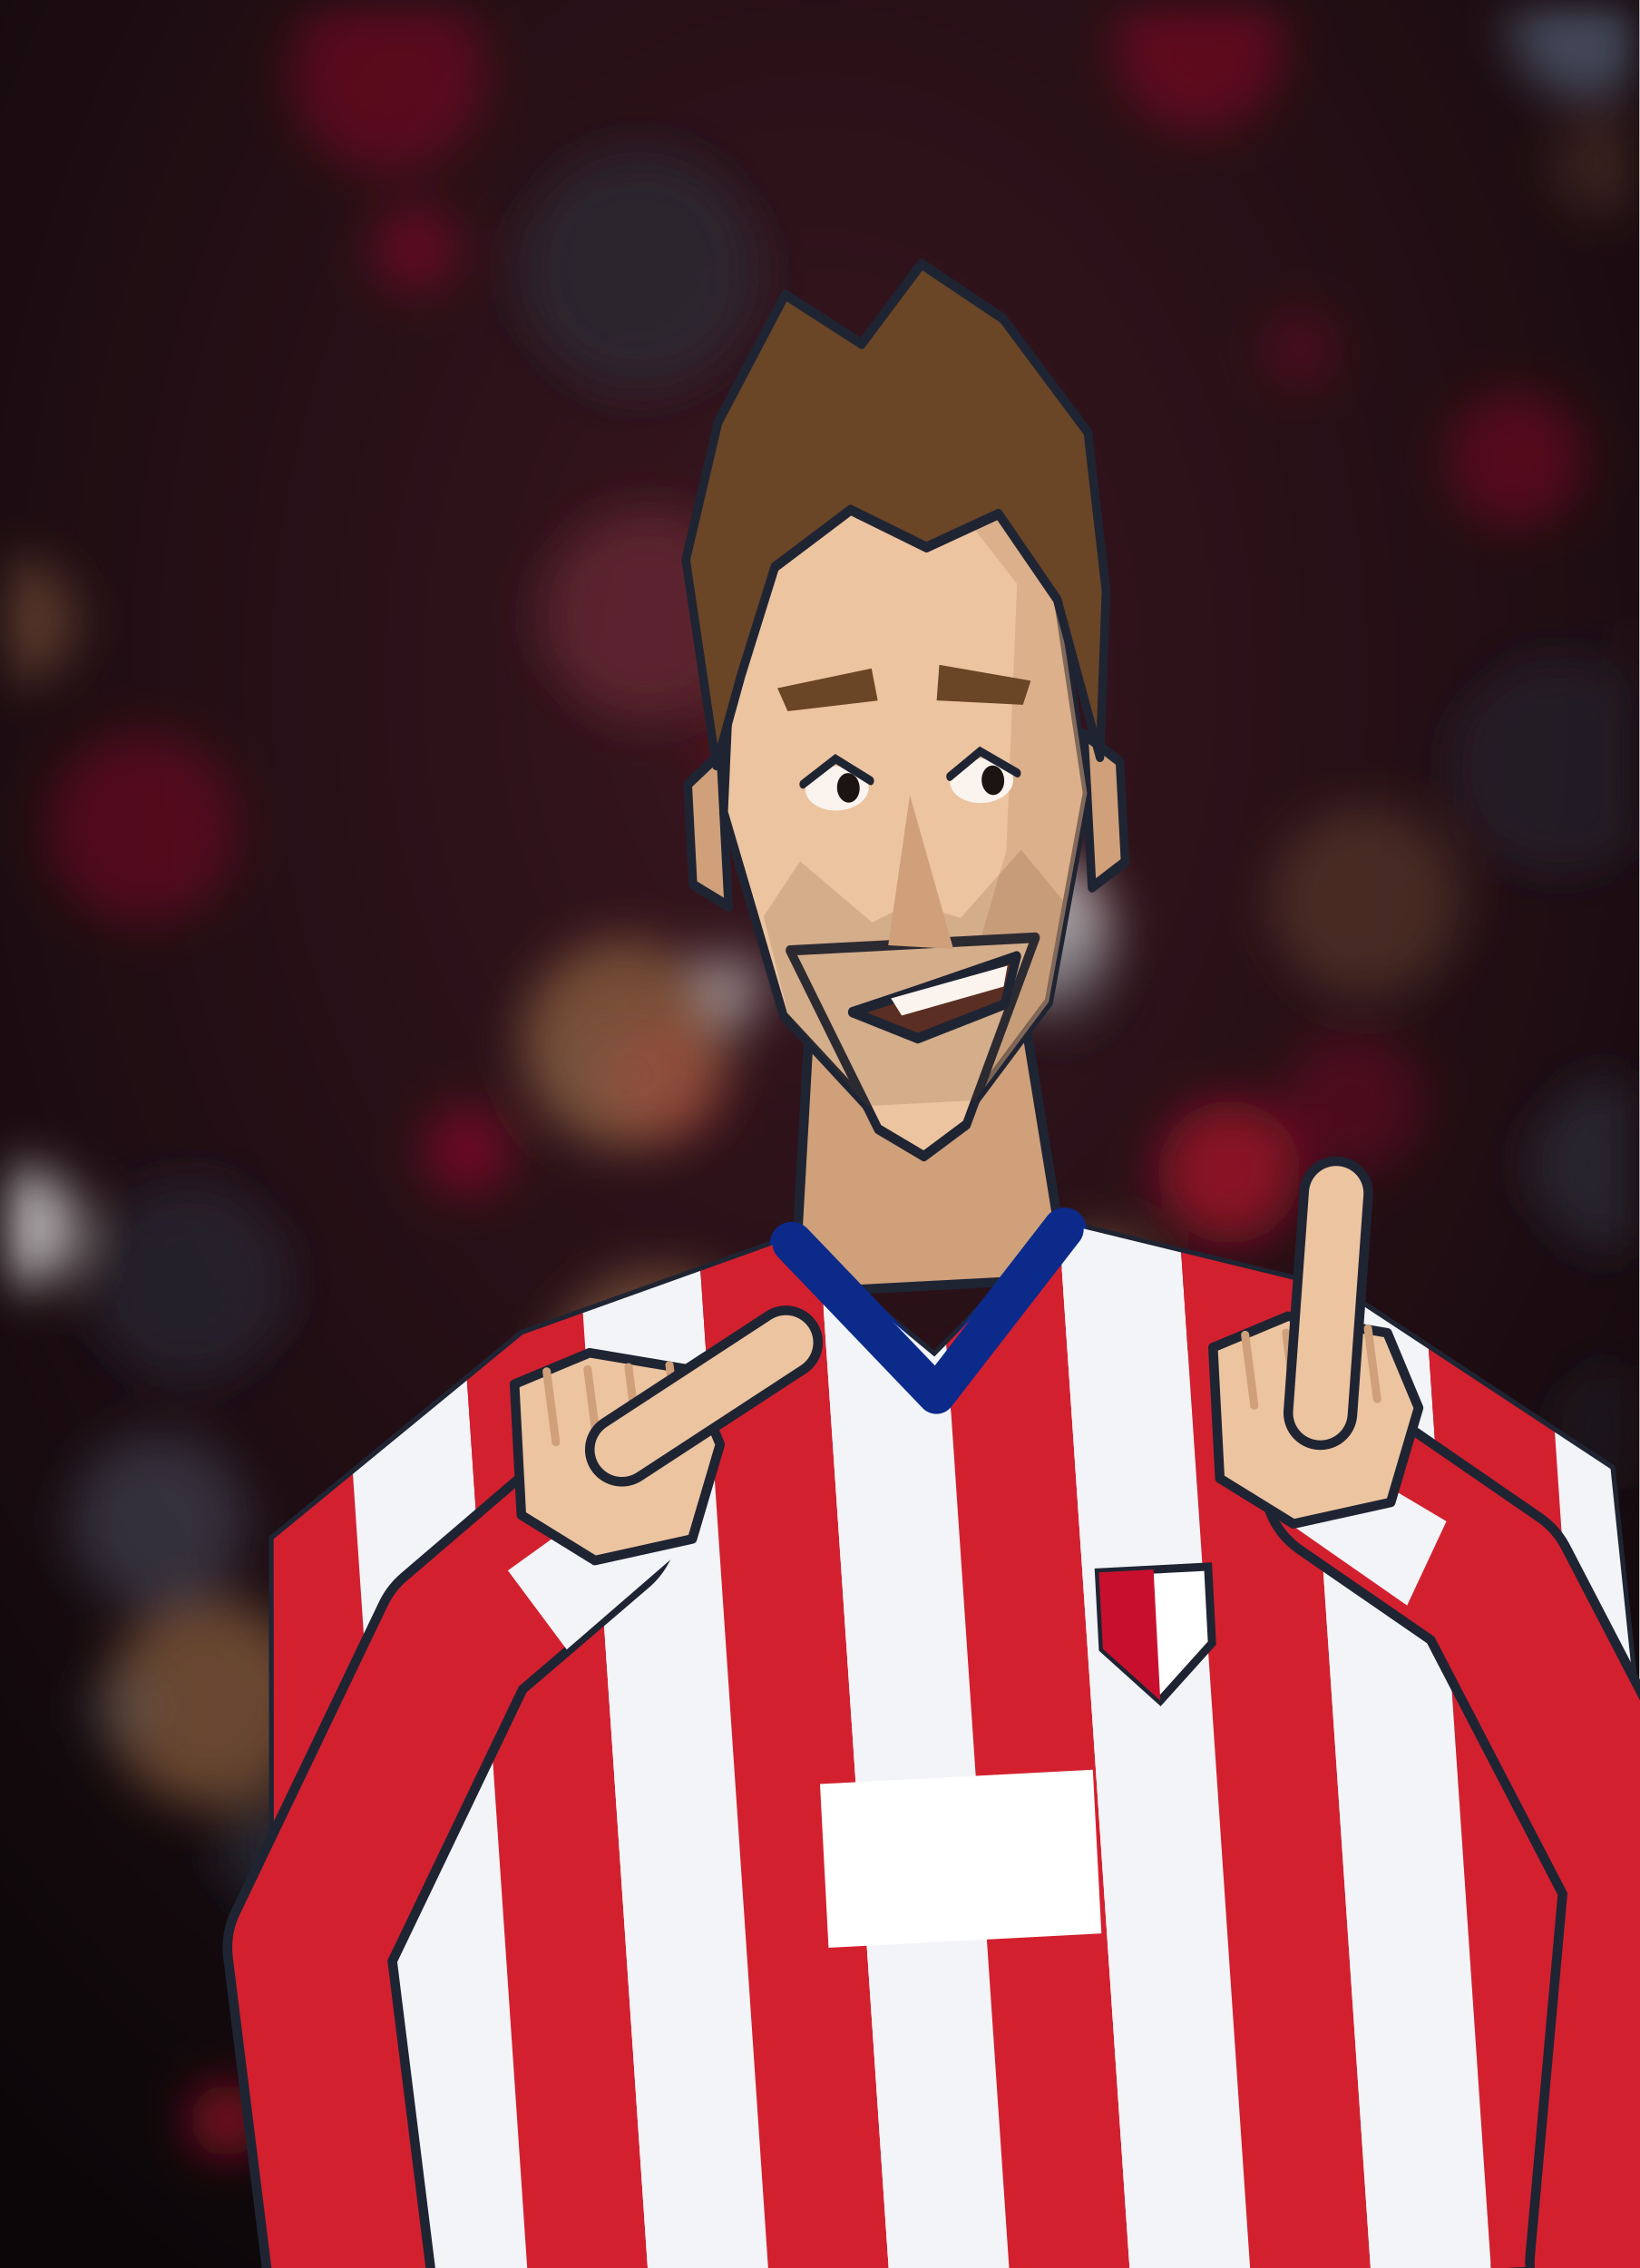
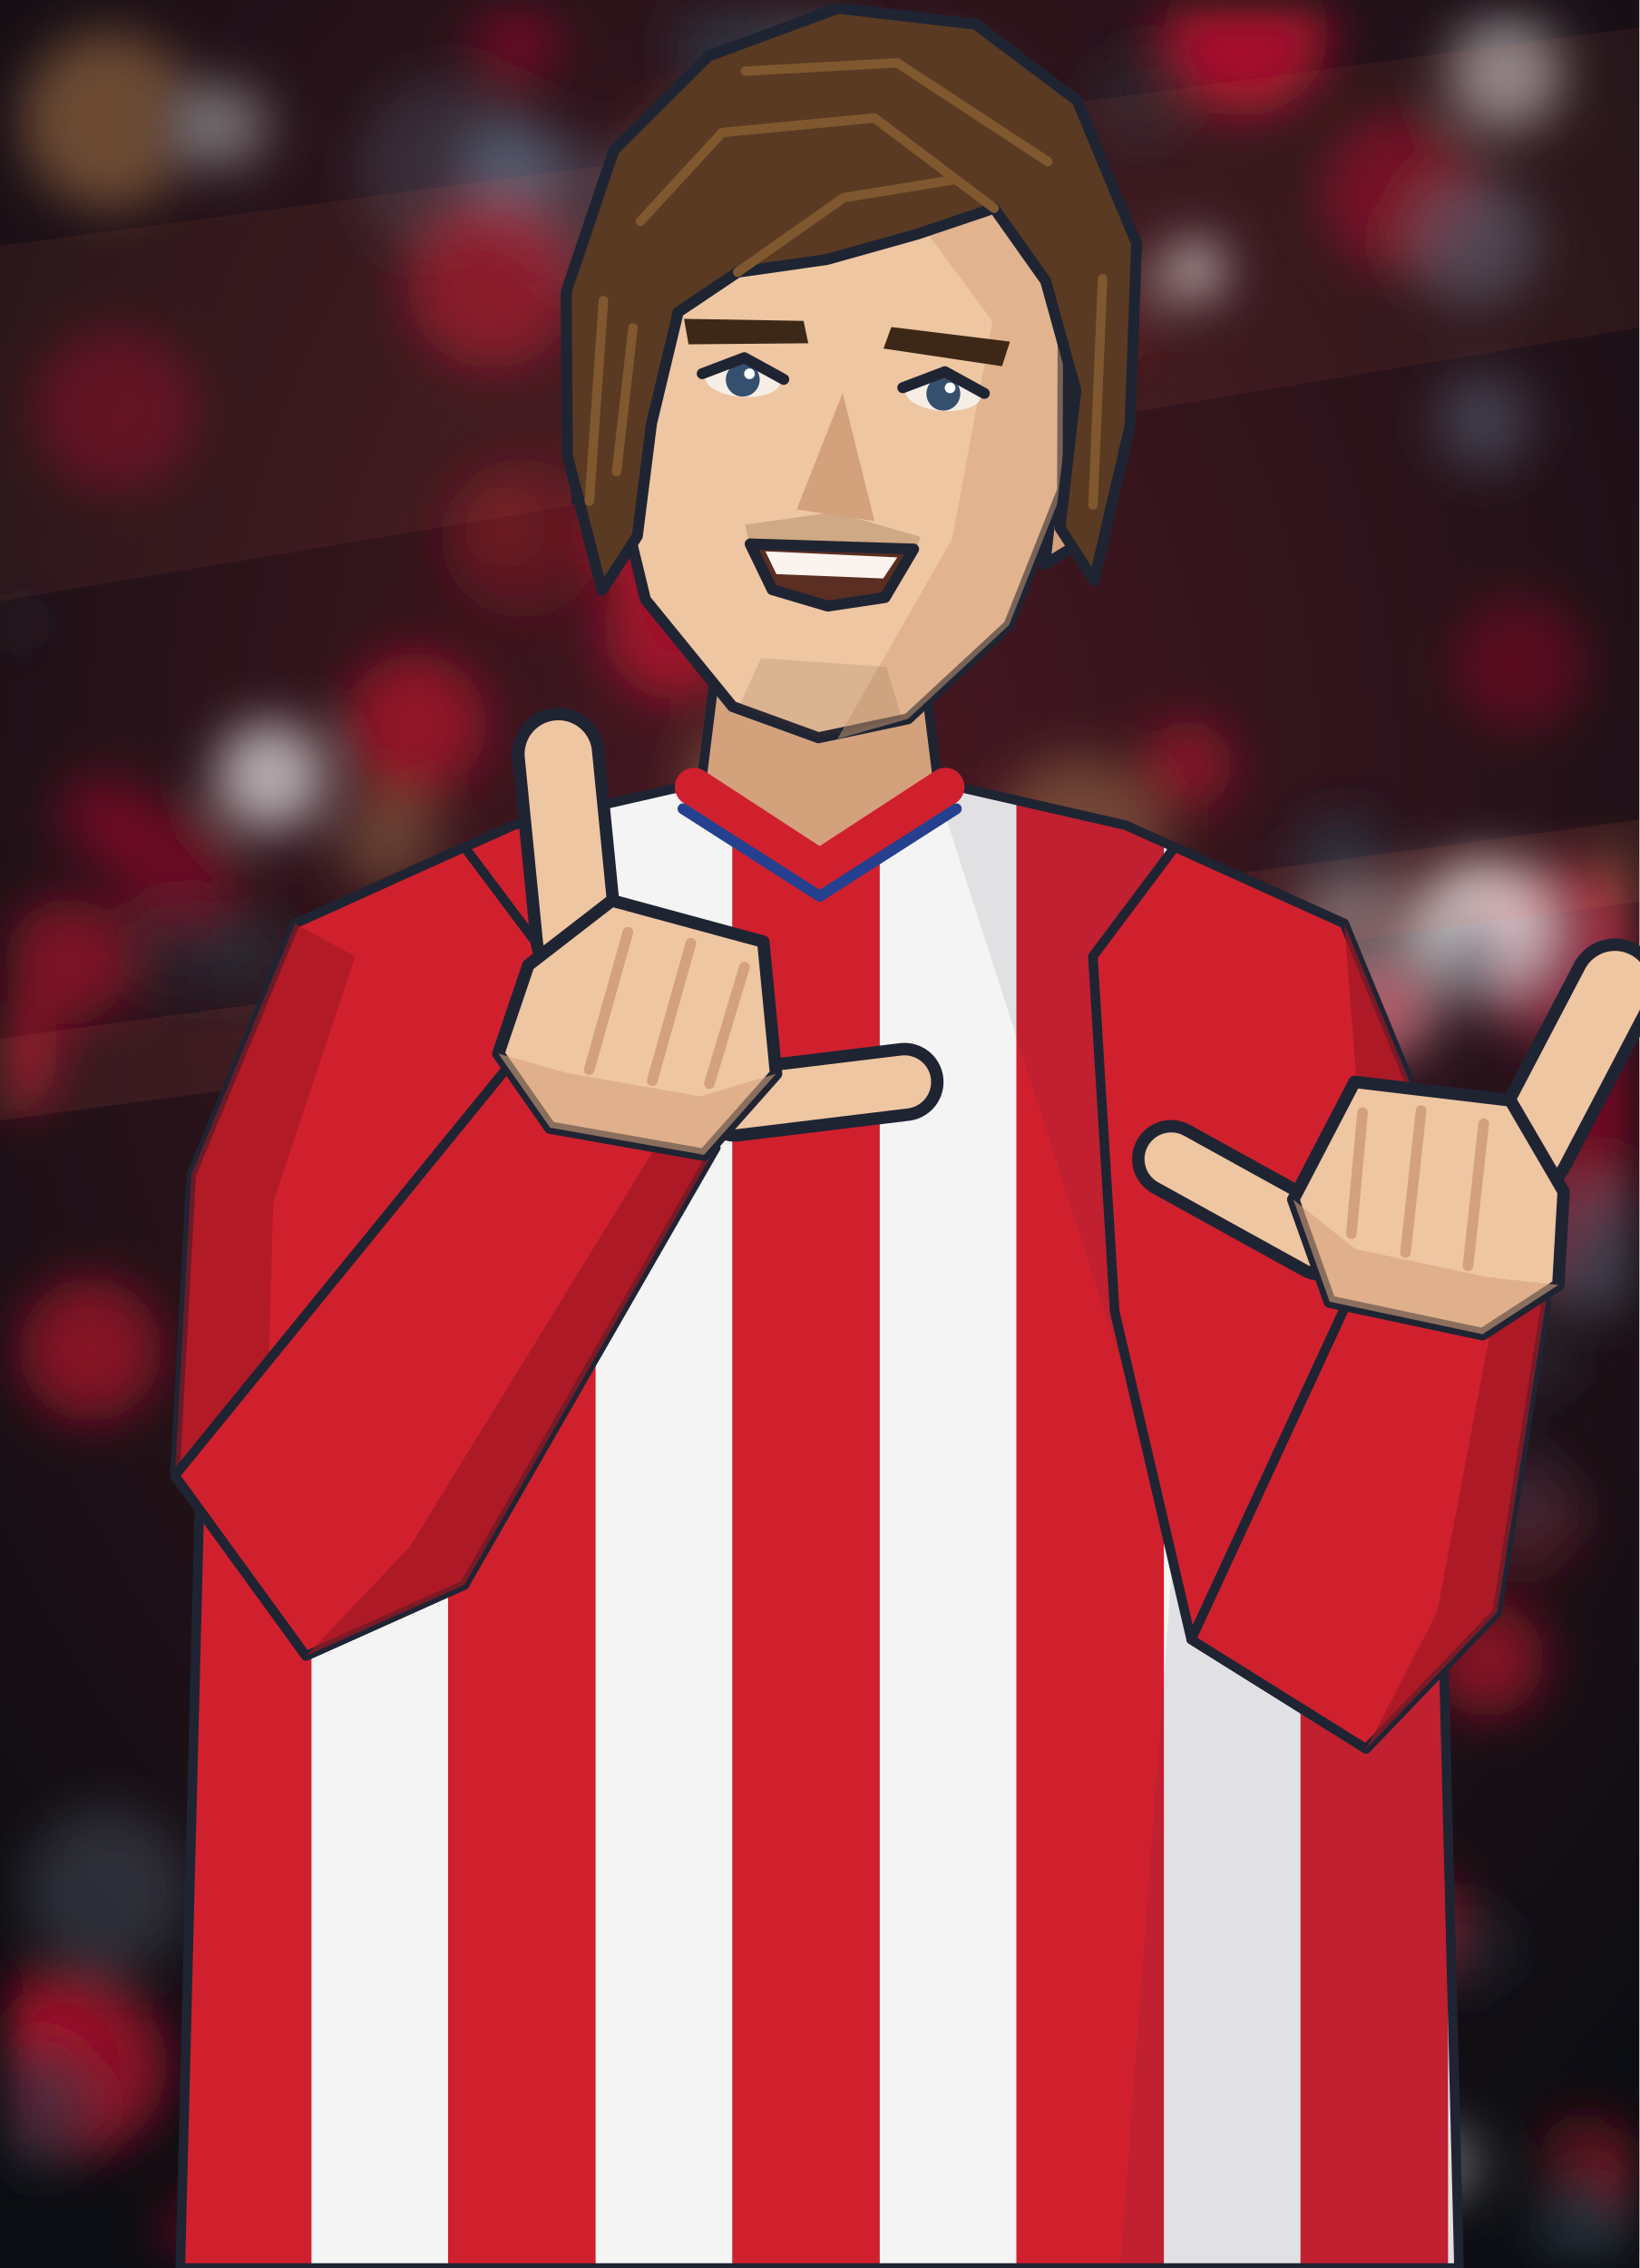
<svg xmlns="http://www.w3.org/2000/svg" viewBox="0 0 600 830" width="600" height="830">
  <defs>
    <filter id="blur" x="-20%" y="-20%" width="140%" height="140%">
      <feGaussianBlur stdDeviation="9" />
    </filter>
+     <filter id="blur2" x="-20%" y="-20%" width="140%" height="140%">
+       <feGaussianBlur stdDeviation="5" />
+     </filter>
+     <pattern id="hatch" width="9" height="9" patternUnits="userSpaceOnUse" patternTransform="rotate(45)">
+       <rect width="2.2" height="9" fill="#ffffff" />
+     </pattern>
    <pattern id="hatchd" width="9" height="9" patternUnits="userSpaceOnUse" patternTransform="rotate(45)">
      <rect width="2.2" height="9" fill="#1f2433" />
    </pattern>
-     <linearGradient id="ray" x1="0" y1="0" x2="0" y2="1">
-       <stop offset="0" stop-color="#fff" stop-opacity=".25" />
-       <stop offset="1" stop-color="#fff" stop-opacity="0" />
-     </linearGradient>
-     <radialGradient id="bg" cx="50%" cy="30%" r="80%">
-       <stop offset="0" stop-color="#3a1620" />
-       <stop offset="1" stop-color="#0b0709" />
+     <radialGradient id="g1" cx="50%" cy="35%" r="75%">
+       <stop offset="0" stop-color="#4a1822" />
+       <stop offset="1" stop-color="#0b0d12" />
    </radialGradient>
  </defs>
-   <rect width="600" height="830" fill="url(#bg)" />
+   <rect width="600" height="830" fill="url(#g1)" />
  <g filter="url(#blur)">
-     <circle cx="380" cy="340" r="26" fill="#f4f4f4" opacity="0.65" />
-     <circle cx="384" cy="591" r="30" fill="#9a6a44" opacity="0.34" />
-     <circle cx="580" cy="9" r="27" fill="#566377" opacity="0.70" />
-     <circle cx="8" cy="449" r="21" fill="#f4f4f4" opacity="0.69" />
-     <circle cx="316" cy="171" r="28" fill="#566377" opacity="0.55" />
-     <circle cx="587" cy="60" r="19" fill="#9a6a44" opacity="0.22" />
-     <circle cx="278" cy="752" r="25" fill="#c8102e" opacity="0.56" />
-     <circle cx="476" cy="128" r="13" fill="#c8102e" opacity="0.25" />
-     <circle cx="137" cy="705" r="23" fill="#c8102e" opacity="0.33" />
-     <circle cx="220" cy="634" r="13" fill="#9a6a44" opacity="0.49" />
-     <circle cx="435" cy="815" r="15" fill="#7a2f3a" opacity="0.40" />
-     <circle cx="99" cy="683" r="17" fill="#2b3442" opacity="0.21" />
-     <circle cx="495" cy="404" r="26" fill="#c8102e" opacity="0.24" />
-     <circle cx="69" cy="469" r="37" fill="#2b3442" opacity="0.47" />
-     <circle cx="276" cy="552" r="13" fill="#c8102e" opacity="0.53" />
-     <circle cx="319" cy="180" r="20" fill="#c8102e" opacity="0.56" />
-     <circle cx="101" cy="676" r="20" fill="#2b3442" opacity="0.53" />
-     <circle cx="77" cy="623" r="38" fill="#9a6a44" opacity="0.62" />
-     <circle cx="237" cy="225" r="39" fill="#7a2f3a" opacity="0.57" />
-     <circle cx="410" cy="807" r="40" fill="#c8102e" opacity="0.68" />
-     <circle cx="272" cy="555" r="25" fill="#566377" opacity="0.32" />
-     <circle cx="376" cy="720" r="32" fill="#9a6a44" opacity="0.39" />
-     <circle cx="291" cy="769" r="40" fill="#566377" opacity="0.24" />
-     <circle cx="555" cy="168" r="25" fill="#c8102e" opacity="0.31" />
-     <circle cx="470" cy="682" r="27" fill="#c8102e" opacity="0.69" />
-     <circle cx="550" cy="580" r="21" fill="#2b3442" opacity="0.36" />
-     <circle cx="223" cy="393" r="19" fill="#2b3442" opacity="0.50" />
-     <circle cx="187" cy="565" r="43" fill="#2b3442" opacity="0.69" />
-     <circle cx="267" cy="362" r="13" fill="#f4f4f4" opacity="0.49" />
-     <circle cx="147" cy="653" r="21" fill="#9a6a44" opacity="0.46" />
-     <circle cx="171" cy="421" r="16" fill="#c8102e" opacity="0.45" />
-     <circle cx="599" cy="710" r="34" fill="#f4f4f4" opacity="0.54" />
-     <circle cx="305" cy="290" r="21" fill="#7a2f3a" opacity="0.63" />
-     <circle cx="616" cy="236" r="19" fill="#566377" opacity="0.34" />
-     <circle cx="591" cy="426" r="31" fill="#2b3442" opacity="0.60" />
-     <circle cx="234" cy="99" r="44" fill="#2b3442" opacity="0.50" />
-     <circle cx="228" cy="495" r="23" fill="#2b3442" opacity="0.35" />
-     <circle cx="242" cy="507" r="42" fill="#9a6a44" opacity="0.61" />
-     <circle cx="45" cy="625" r="13" fill="#566377" opacity="0.30" />
-     <circle cx="500" cy="330" r="35" fill="#9a6a44" opacity="0.29" />
-     <circle cx="6" cy="227" r="22" fill="#9a6a44" opacity="0.46" />
-     <circle cx="142" cy="27" r="36" fill="#c8102e" opacity="0.32" />
-     <circle cx="267" cy="636" r="13" fill="#9a6a44" opacity="0.58" />
-     <circle cx="242" cy="395" r="23" fill="#c8102e" opacity="0.46" />
-     <circle cx="590" cy="522" r="23" fill="#2b3442" opacity="0.23" />
-     <circle cx="540" cy="738" r="14" fill="#f4f4f4" opacity="0.38" />
-     <circle cx="273" cy="496" r="17" fill="#566377" opacity="0.60" />
-     <circle cx="439" cy="17" r="31" fill="#c8102e" opacity="0.35" />
-     <circle cx="58" cy="557" r="32" fill="#566377" opacity="0.42" />
-     <circle cx="371" cy="524" r="23" fill="#c8102e" opacity="0.24" />
-     <circle cx="388" cy="359" r="22" fill="#2b3442" opacity="0.29" />
-     <circle cx="152" cy="91" r="16" fill="#c8102e" opacity="0.36" />
-     <circle cx="310" cy="331" r="13" fill="#f4f4f4" opacity="0.23" />
-     <circle cx="423" cy="708" r="19" fill="#c8102e" opacity="0.66" />
-     <circle cx="272" cy="538" r="29" fill="#7a2f3a" opacity="0.69" />
-     <circle cx="473" cy="789" r="37" fill="#2b3442" opacity="0.53" />
-     <circle cx="535" cy="718" r="29" fill="#9a6a44" opacity="0.55" />
-     <circle cx="241" cy="822" r="13" fill="#7a2f3a" opacity="0.46" />
-     <circle cx="187" cy="680" r="32" fill="#7a2f3a" opacity="0.34" />
-     <circle cx="289" cy="277" r="30" fill="#c8102e" opacity="0.23" />
-     <circle cx="260" cy="586" r="31" fill="#f4f4f4" opacity="0.40" />
-     <circle cx="547" cy="560" r="12" fill="#7a2f3a" opacity="0.52" />
-     <circle cx="229" cy="382" r="38" fill="#9a6a44" opacity="0.67" />
-     <circle cx="450" cy="429" r="26" fill="#c8102e" opacity="0.61" />
-     <circle cx="52" cy="303" r="35" fill="#c8102e" opacity="0.29" />
-     <circle cx="421" cy="706" r="17" fill="#9a6a44" opacity="0.48" />
-     <circle cx="473" cy="818" r="15" fill="#566377" opacity="0.26" />
-     <circle cx="404" cy="468" r="17" fill="#9a6a44" opacity="0.65" />
-     <circle cx="83" cy="776" r="13" fill="#c8102e" opacity="0.67" />
-     <circle cx="571" cy="280" r="40" fill="#2b3442" opacity="0.39" />
-   </g>
-   <g transform="translate(60,10) rotate(-3 300 830)">
-     <polygon points="262,350 338,350 350,460 250,460" fill="#cfa07a" stroke="#1f2433" stroke-width="3.5" stroke-linejoin="round" />
-     <polygon points="40,830 55,540 150,470 250,440 300,486 350,440 450,470 545,540 560,830" fill="#f2f4f7" stroke="#1f2433" stroke-width="3.5" stroke-linejoin="round" />
-     <polygon points="350,440 450,470 545,540 560,830 400,830 430,620" fill="#000" opacity=".18" />
-     <polygon points="55,540 150,470 240,444 228,476 150,516 70,600" fill="#c8102e" stroke="#1f2433" stroke-width="3.5" stroke-linejoin="round" />
-     <polygon points="545,540 450,470 360,444 372,476 450,516 530,600" fill="#c8102e" stroke="#1f2433" stroke-width="3.5" stroke-linejoin="round" />
-     <polyline points="250,442 300,500 350,442" fill="none" stroke="#0b2a8a" stroke-width="16" stroke-linecap="round" stroke-linejoin="round" />
-     <polyline points="256,446 300,496 344,446" fill="none" stroke="#0b2a8a" stroke-width="3.5" stroke-linecap="round" stroke-linejoin="round" />
-     <clipPath id="tc">
-       <polygon points="40,830 55,540 150,470 250,440 300,486 350,440 450,470 545,540 560,830" />
+     <circle cx="408" cy="532" r="28" fill="#c8102e" opacity="0.73" />
+     <circle cx="170" cy="388" r="18" fill="#7a1420" opacity="0.31" />
+     <circle cx="109" cy="582" r="11" fill="#c8102e" opacity="0.38" />
+     <circle cx="516" cy="705" r="20" fill="#c8102e" opacity="0.62" />
+     <circle cx="595" cy="414" r="33" fill="#c8102e" opacity="0.46" />
+     <circle cx="65" cy="346" r="20" fill="#2b3442" opacity="0.38" />
+     <circle cx="513" cy="71" r="29" fill="#c8102e" opacity="0.44" />
+     <circle cx="312" cy="110" r="31" fill="#9a6a44" opacity="0.78" />
+     <circle cx="25" cy="352" r="23" fill="#c8102e" opacity="0.54" />
+     <circle cx="185" cy="193" r="15" fill="#7a1420" opacity="0.67" />
+     <circle cx="40" cy="44" r="32" fill="#9a6a44" opacity="0.64" />
+     <circle cx="28" cy="756" r="33" fill="#c8102e" opacity="0.67" />
+     <circle cx="326" cy="378" r="26" fill="#c8102e" opacity="0.53" />
+     <circle cx="543" cy="154" r="18" fill="#566377" opacity="0.53" />
+     <circle cx="344" cy="631" r="34" fill="#c8102e" opacity="0.44" />
+     <circle cx="-1" cy="228" r="11" fill="#2b3442" opacity="0.68" />
+     <circle cx="559" cy="556" r="20" fill="#7a1420" opacity="0.58" />
+     <circle cx="404" cy="114" r="22" fill="#7a1420" opacity="0.36" />
+     <circle cx="219" cy="621" r="33" fill="#c8102e" opacity="0.80" />
+     <circle cx="39" cy="692" r="30" fill="#566377" opacity="0.36" />
+     <circle cx="173" cy="657" r="34" fill="#9a6a44" opacity="0.30" />
+     <circle cx="290" cy="660" r="13" fill="#7a1420" opacity="0.34" />
+     <circle cx="435" cy="280" r="16" fill="#c8102e" opacity="0.56" />
+     <circle cx="187" cy="62" r="19" fill="#566377" opacity="0.78" />
+     <circle cx="258" cy="66" r="27" fill="#9a6a44" opacity="0.73" />
+     <circle cx="604" cy="337" r="28" fill="#9a6a44" opacity="0.54" />
+     <circle cx="280" cy="502" r="20" fill="#566377" opacity="0.50" />
+     <circle cx="550" cy="460" r="13" fill="#7a1420" opacity="0.43" />
+     <circle cx="125" cy="673" r="15" fill="#c8102e" opacity="0.76" />
+     <circle cx="395" cy="666" r="22" fill="#566377" opacity="0.34" />
+     <circle cx="579" cy="789" r="15" fill="#7a1420" opacity="0.67" />
+     <circle cx="505" cy="370" r="18" fill="#c8102e" opacity="0.65" />
+     <circle cx="563" cy="499" r="13" fill="#2b3442" opacity="0.44" />
+     <circle cx="412" cy="708" r="15" fill="#566377" opacity="0.43" />
+     <circle cx="227" cy="611" r="22" fill="#2b3442" opacity="0.36" />
+     <circle cx="323" cy="508" r="15" fill="#c8102e" opacity="0.34" />
+     <circle cx="405" cy="650" r="32" fill="#c8102e" opacity="0.70" />
+     <circle cx="381" cy="588" r="31" fill="#c8102e" opacity="0.78" />
+     <circle cx="509" cy="459" r="18" fill="#f4f4f4" opacity="0.38" />
+     <circle cx="141" cy="753" r="11" fill="#7a1420" opacity="0.46" />
+     <circle cx="538" cy="713" r="17" fill="#2b3442" opacity="0.36" />
+     <circle cx="182" cy="556" r="11" fill="#c8102e" opacity="0.36" />
+     <circle cx="390" cy="546" r="27" fill="#c8102e" opacity="0.62" />
+     <circle cx="305" cy="412" r="15" fill="#7a1420" opacity="0.76" />
+     <circle cx="155" cy="695" r="30" fill="#c8102e" opacity="0.33" />
+     <circle cx="544" cy="607" r="21" fill="#c8102e" opacity="0.61" />
+     <circle cx="285" cy="16" r="12" fill="#9a6a44" opacity="0.40" />
+     <circle cx="189" cy="16" r="16" fill="#c8102e" opacity="0.39" />
+     <circle cx="108" cy="805" r="16" fill="#566377" opacity="0.65" />
+     <circle cx="269" cy="386" r="22" fill="#f4f4f4" opacity="0.59" />
+     <circle cx="142" cy="306" r="19" fill="#9a6a44" opacity="0.50" />
+     <circle cx="157" cy="675" r="16" fill="#566377" opacity="0.39" />
+     <circle cx="451" cy="499" r="26" fill="#7a1420" opacity="0.69" />
+     <circle cx="581" cy="455" r="26" fill="#566377" opacity="0.54" />
+     <circle cx="104" cy="821" r="33" fill="#7a1420" opacity="0.59" />
+     <circle cx="247" cy="230" r="26" fill="#c8102e" opacity="0.69" />
+     <circle cx="343" cy="42" r="22" fill="#f4f4f4" opacity="0.51" />
+     <circle cx="303" cy="33" r="19" fill="#2b3442" opacity="0.77" />
+     <circle cx="437" cy="99" r="11" fill="#f4f4f4" opacity="0.70" />
+     <circle cx="298" cy="19" r="16" fill="#9a6a44" opacity="0.62" />
+     <circle cx="322" cy="674" r="33" fill="#c8102e" opacity="0.74" />
+     <circle cx="337" cy="454" r="26" fill="#c8102e" opacity="0.59" />
+     <circle cx="38" cy="299" r="16" fill="#c8102e" opacity="0.41" />
+     <circle cx="568" cy="348" r="32" fill="#c8102e" opacity="0.77" />
+     <circle cx="163" cy="61" r="32" fill="#566377" opacity="0.32" />
+     <circle cx="64" cy="317" r="23" fill="#c8102e" opacity="0.38" />
+     <circle cx="255" cy="63" r="18" fill="#2b3442" opacity="0.31" />
+     <circle cx="69" cy="816" r="12" fill="#c8102e" opacity="0.31" />
+     <circle cx="561" cy="347" r="31" fill="#566377" opacity="0.36" />
+     <circle cx="542" cy="339" r="25" fill="#f4f4f4" opacity="0.73" />
+     <circle cx="536" cy="498" r="11" fill="#c8102e" opacity="0.31" />
+     <circle cx="6" cy="747" r="28" fill="#c8102e" opacity="0.34" />
+     <circle cx="608" cy="794" r="18" fill="#c8102e" opacity="0.60" />
+     <circle cx="554" cy="444" r="28" fill="#c8102e" opacity="0.33" />
+     <circle cx="484" cy="604" r="27" fill="#c8102e" opacity="0.80" />
+     <circle cx="209" cy="78" r="28" fill="#566377" opacity="0.36" />
+     <circle cx="527" cy="792" r="15" fill="#f4f4f4" opacity="0.35" />
+     <circle cx="271" cy="285" r="18" fill="#9a6a44" opacity="0.71" />
+     <circle cx="538" cy="351" r="13" fill="#2b3442" opacity="0.56" />
+     <circle cx="551" cy="27" r="21" fill="#f4f4f4" opacity="0.51" />
+     <circle cx="449" cy="409" r="15" fill="#c8102e" opacity="0.50" />
+     <circle cx="191" cy="197" r="29" fill="#7a1420" opacity="0.51" />
+     <circle cx="421" cy="337" r="12" fill="#566377" opacity="0.46" />
+     <circle cx="556" cy="550" r="19" fill="#2b3442" opacity="0.48" />
+     <circle cx="33" cy="494" r="26" fill="#c8102e" opacity="0.60" />
+     <circle cx="99" cy="284" r="20" fill="#f4f4f4" opacity="0.67" />
+     <circle cx="285" cy="581" r="30" fill="#2b3442" opacity="0.75" />
+     <circle cx="456" cy="12" r="30" fill="#c8102e" opacity="0.79" />
+     <circle cx="491" cy="316" r="18" fill="#2b3442" opacity="0.78" />
+     <circle cx="222" cy="333" r="16" fill="#7a1420" opacity="0.30" />
+     <circle cx="539" cy="88" r="24" fill="#566377" opacity="0.58" />
+     <circle cx="236" cy="620" r="18" fill="#c8102e" opacity="0.57" />
+     <circle cx="196" cy="496" r="20" fill="#2b3442" opacity="0.46" />
+     <circle cx="395" cy="308" r="31" fill="#9a6a44" opacity="0.57" />
+     <circle cx="399" cy="379" r="27" fill="#c8102e" opacity="0.49" />
+     <circle cx="69" cy="46" r="13" fill="#2b3442" opacity="0.47" />
+     <circle cx="13" cy="771" r="23" fill="#2b3442" opacity="0.62" />
+     <circle cx="500" cy="358" r="32" fill="#f4f4f4" opacity="0.31" />
+     <circle cx="152" cy="265" r="26" fill="#c8102e" opacity="0.62" />
+     <circle cx="417" cy="35" r="19" fill="#2b3442" opacity="0.33" />
+     <circle cx="310" cy="399" r="31" fill="#c8102e" opacity="0.43" />
+     <circle cx="180" cy="104" r="31" fill="#c8102e" opacity="0.53" />
+     <circle cx="252" cy="194" r="20" fill="#c8102e" opacity="0.32" />
+     <circle cx="172" cy="359" r="24" fill="#9a6a44" opacity="0.51" />
+     <circle cx="432" cy="539" r="13" fill="#9a6a44" opacity="0.45" />
+     <circle cx="410" cy="772" r="17" fill="#c8102e" opacity="0.78" />
+     <circle cx="469" cy="388" r="25" fill="#9a6a44" opacity="0.55" />
+     <circle cx="238" cy="196" r="21" fill="#c8102e" opacity="0.70" />
+     <circle cx="388" cy="794" r="11" fill="#f4f4f4" opacity="0.46" />
+     <circle cx="519" cy="492" r="20" fill="#2b3442" opacity="0.49" />
+     <circle cx="580" cy="814" r="18" fill="#2b3442" opacity="0.73" />
+     <circle cx="281" cy="17" r="33" fill="#2b3442" opacity="0.78" />
+     <circle cx="91" cy="349" r="16" fill="#2b3442" opacity="0.53" />
+     <circle cx="110" cy="689" r="20" fill="#c8102e" opacity="0.56" />
+     <circle cx="42" cy="150" r="30" fill="#c8102e" opacity="0.32" />
+     <circle cx="83" cy="46" r="16" fill="#f4f4f4" opacity="0.36" />
+     <circle cx="0" cy="387" r="21" fill="#c8102e" opacity="0.66" />
+     <circle cx="192" cy="522" r="30" fill="#c8102e" opacity="0.80" />
+     <circle cx="556" cy="243" r="24" fill="#c8102e" opacity="0.32" />
+     <circle cx="114" cy="466" r="22" fill="#566377" opacity="0.71" />
+   </g>
+   <polygon points="0,90 600,10 600,120 0,220" fill="#f1735f" opacity=".07" />
+   <polygon points="0,380 600,300 600,330 0,410" fill="#f1735f" opacity=".10" />
+   <defs>
+     <clipPath id="tb">
+       <polygon points="66,830 76,430 108,338 188,302 258,286 300,312 342,286 412,302 492,338 524,430 534,830" />
    </clipPath>
-     <g clip-path="url(#tc)">
-       <polygon points="40,440 84,440 90,830 46,830" fill="#d3202f" />
-       <polygon points="84,440 128,440 134,830 90,830" fill="#f2f4f7" />
-       <polygon points="128,440 172,440 178,830 134,830" fill="#d3202f" />
-       <polygon points="172,440 216,440 222,830 178,830" fill="#f2f4f7" />
-       <polygon points="216,440 260,440 266,830 222,830" fill="#d3202f" />
-       <polygon points="260,440 304,440 310,830 266,830" fill="#f2f4f7" />
-       <polygon points="304,440 348,440 354,830 310,830" fill="#d3202f" />
-       <polygon points="348,440 392,440 398,830 354,830" fill="#f2f4f7" />
-       <polygon points="392,440 436,440 442,830 398,830" fill="#d3202f" />
-       <polygon points="436,440 480,440 486,830 442,830" fill="#f2f4f7" />
-       <polygon points="480,440 524,440 530,830 486,830" fill="#d3202f" />
-       <polygon points="524,440 560,440 566,830 530,830" fill="#f2f4f7" />
-     </g>
-     <polyline points="250,442 300,500 350,442" fill="none" stroke="#0b2a8a" stroke-width="14" stroke-linecap="round" stroke-linejoin="round" />
-     <g transform="translate(300 270) scale(0.9 1.08) translate(-300 -270)">
-       <polygon points="226,262 212,272 212,306 226,314" fill="#cfa07a" stroke="#1f2433" stroke-width="3.5" stroke-linejoin="round" />
-       <polygon points="374,262 388,272 388,306 374,314" fill="#cfa07a" stroke="#1f2433" stroke-width="3.5" stroke-linejoin="round" />
-       <polygon points="236,196 266,162 334,162 364,196 374,282 354,352 320,386 280,386 246,352 226,282" fill="#ecc4a0" stroke="#1f2433" stroke-width="3.5" stroke-linejoin="round" />
-       <polygon points="310,162 334,162 364,196 374,282 354,352 320,386 304,386 340,300 350,210" fill="#cfa07a" opacity=".55" />
-       <polygon points="250,330 350,330 318,392 300,402 282,392" fill="#ecc4a0" stroke="#1f2433" stroke-width="3.5" stroke-linejoin="round" />
-       <polygon points="224,266 216,196 232,150 262,108 292,126 318,100 350,120 382,160 386,214 380,270 366,216 344,186 314,196 284,182 252,200 236,236" fill="#6a4526" stroke="#1f2433" stroke-width="3.5" stroke-linejoin="round" />
-       <polygon points="240,318 256,300 284,322 300,316 320,322 346,300 362,318 352,352 322,384 278,384 248,352" fill="#6a4526" opacity="0.18" />
-       <g transform="translate(302 0) scale(0.92 1) translate(-302 0)">
-         <polygon points="246,241 288,236 290,247 250,249" fill="#6a4526" />
-         <polygon points="358,243 318,236 316,248 354,251" fill="#6a4526" />
-         <ellipse cx="270" cy="276" rx="14" ry="7.5" fill="#fbf4ee" />
-         <ellipse cx="275" cy="276" rx="5" ry="5" fill="#1b1410" />
-         <ellipse cx="334" cy="276" rx="14" ry="7.5" fill="#fbf4ee" />
-         <ellipse cx="339" cy="276" rx="5" ry="5" fill="#1b1410" />
-         <polyline points="255,274 270,266 285,274" fill="none" stroke="#1f2433" stroke-width="3" stroke-linecap="round" />
-         <polyline points="320,274 334,266 350,274" fill="none" stroke="#1f2433" stroke-width="3" stroke-linecap="round" />
-       </g>
-       <g transform="translate(302 306) scale(1.2) translate(-302 -306)">
-         <polygon points="302,284 292,326 314,328" fill="#cfa07a" />
-       </g>
-       <polygon points="274,352 300,346 342,336 336,352 300,362" fill="#5a2e22" stroke="#1f2433" stroke-width="3.5" stroke-linejoin="round" />
-       <polygon points="290,348 338,339 336,346 294,354" fill="#fbf4ee" />
-     </g>
-     <polygon points="356,568 396,568 396,596 376,616 356,596" fill="#fff" stroke="#1f2433" stroke-width="3" />
-     <polygon points="356,568 376,568 376,616 356,596" fill="#c8102e" />
-     <polygon points="250,640 350,640 350,700 250,700" fill="#fff" />
-     <polyline points="70,830 60,690 120,580 172,540" fill="none" stroke="#1f2433" stroke-width="63" stroke-linecap="round" stroke-linejoin="round" />
-     <polyline points="70,830 60,690 120,580 172,540" fill="none" stroke="#d3202f" stroke-width="56" stroke-linecap="round" stroke-linejoin="round" />
-     <polyline points="530,830 550,690 500,580 448,540" fill="none" stroke="#1f2433" stroke-width="63" stroke-linecap="round" stroke-linejoin="round" />
-     <polyline points="530,830 550,690 500,580 448,540" fill="none" stroke="#d3202f" stroke-width="56" stroke-linecap="round" stroke-linejoin="round" />
-     <polygon points="140,556 196,520 214,544 160,586" fill="#f2f4f7" />
-     <polygon points="484,556 430,520 414,544 468,586" fill="#f2f4f7" />
-     <polygon points="146,488 174,478 210,486 220,514 208,548 172,554 146,536" fill="#ecc4a0" stroke="#1f2433" stroke-width="3.5" stroke-linejoin="round" />
-     <polyline points="158,484 160,510" stroke="#cfa07a" stroke-width="3" stroke-linecap="round" fill="none" />
-     <polyline points="173,484 175,510" stroke="#cfa07a" stroke-width="3" stroke-linecap="round" fill="none" />
-     <polyline points="188,484 190,510" stroke="#cfa07a" stroke-width="3" stroke-linecap="round" fill="none" />
-     <polyline points="203,484 205,510" stroke="#cfa07a" stroke-width="3" stroke-linecap="round" fill="none" />
-     <polyline points="184,514 246,478" fill="none" stroke="#1f2433" stroke-width="27" stroke-linecap="round" stroke-linejoin="round" />
-     <polyline points="184,514 246,478" fill="none" stroke="#ecc4a0" stroke-width="20" stroke-linecap="round" stroke-linejoin="round" />
-     <polygon points="402,488 430,478 466,486 476,514 464,548 428,554 402,536" fill="#ecc4a0" stroke="#1f2433" stroke-width="3.5" stroke-linejoin="round" />
-     <polyline points="414,484 416,510" stroke="#cfa07a" stroke-width="3" stroke-linecap="round" fill="none" />
-     <polyline points="429,484 431,510" stroke="#cfa07a" stroke-width="3" stroke-linecap="round" fill="none" />
-     <polyline points="444,484 446,510" stroke="#cfa07a" stroke-width="3" stroke-linecap="round" fill="none" />
-     <polyline points="459,484 461,510" stroke="#cfa07a" stroke-width="3" stroke-linecap="round" fill="none" />
-     <polyline points="440,514 450,434" fill="none" stroke="#1f2433" stroke-width="27" stroke-linecap="round" stroke-linejoin="round" />
-     <polyline points="440,514 450,434" fill="none" stroke="#ecc4a0" stroke-width="20" stroke-linecap="round" stroke-linejoin="round" />
+   </defs>
+   <g clip-path="url(#tb)">
+     <rect x="0" y="250" width="600" height="600" fill="#f4f4f4" />
+     <rect x="60" y="250" width="54" height="600" fill="#d0202e" />
+     <rect x="164" y="250" width="54" height="600" fill="#d0202e" />
+     <rect x="268" y="250" width="54" height="600" fill="#d0202e" />
+     <rect x="372" y="250" width="54" height="600" fill="#d0202e" />
+     <rect x="476" y="250" width="54" height="600" fill="#d0202e" />
+     <polygon points="342,286 412,302 492,338 524,430 534,830 410,830 430,560" fill="#1f2433" opacity="0.09" />
+   </g>
+   <polygon points="66,830 76,430 108,338 188,302 258,286 300,312 342,286 412,302 492,338 524,430 534,830" fill="none" stroke="#1f2433" stroke-width="3.5" stroke-linejoin="round" />
+   <polygon points="108,338 170,310 200,350 192,480 170,580 112,606 64,540 70,430" fill="#d0202e" stroke="#1f2433" stroke-width="3.5" stroke-linejoin="round" />
+   <polygon points="108,338 70,430 64,540 96,584 100,440 130,350" fill="#9f1522" opacity="0.6" />
+   <polygon points="492,338 430,310 400,350 408,480 436,600 500,640 548,590 530,430" fill="#d0202e" stroke="#1f2433" stroke-width="3.5" stroke-linejoin="round" />
+   <polygon points="492,338 530,430 548,590 524,614 500,440" fill="#9f1522" opacity="0.7" />
+   <polygon points="264,228 336,228 344,292 300,316 256,292" fill="#d3a17c" stroke="#1f2433" stroke-width="3.5" stroke-linejoin="round" />
+   <polyline points="254,288 300,318 346,288" fill="none" stroke="#d0202e" stroke-width="14" stroke-linecap="round" stroke-linejoin="round" />
+   <polyline points="250,296 300,328 350,296" fill="none" stroke="#24408e" stroke-width="4" stroke-linecap="round" stroke-linejoin="round" />
+   <g transform="translate(0 14) rotate(4 300 250) translate(300 256) scale(1.15) translate(-300 -256)">
+     <polygon points="230,150 216,156 218,186 232,196" fill="#d3a17c" stroke="#1f2433" stroke-width="3.5" stroke-linejoin="round" />
+     <polygon points="370,150 384,156 382,186 368,196" fill="#d3a17c" stroke="#1f2433" stroke-width="3.5" stroke-linejoin="round" />
+     <polygon points="232,112 250,80 350,80 368,112 372,172 358,216 328,248 300,256 272,248 242,216 228,172" fill="#efc6a2" stroke="#1f2433" stroke-width="3.5" stroke-linejoin="round" />
+     <polygon points="312,80 350,80 368,112 372,172 358,216 328,248 306,256 338,190 346,120" fill="#d3a17c" opacity="0.5" />
+     <polygon points="272,190 300,184 328,190 326,196 274,197" fill="#5a3a22" opacity="0.22" />
+     <polygon points="280,232 320,232 326,248 300,256 274,248" fill="#5a3a22" opacity="0.14" />
+     <polygon points="228,214 214,172 210,120 222,74 250,42 290,24 334,26 368,48 390,92 392,150 384,200 372,184 374,140 362,106 344,84 320,94 292,104 264,110 246,124 240,160 238,196" fill="#5a3a22" stroke="#1f2433" stroke-width="3.5" stroke-linejoin="round" />
+     <polyline points="344,84 304,58 256,66 232,96" fill="none" stroke="#80582f" stroke-width="3" stroke-linecap="round" stroke-linejoin="round" />
+     <polyline points="360,68 310,40 262,46" fill="none" stroke="#80582f" stroke-width="3" stroke-linecap="round" stroke-linejoin="round" />
+     <polyline points="264,110 296,84 330,76" fill="none" stroke="#80582f" stroke-width="3" stroke-linecap="round" stroke-linejoin="round" />
+     <polyline points="222,122 222,186" fill="none" stroke="#80582f" stroke-width="3" stroke-linecap="round" stroke-linejoin="round" />
+     <polyline points="232,130 230,176" fill="none" stroke="#80582f" stroke-width="3" stroke-linecap="round" stroke-linejoin="round" />
+     <polyline points="380,104 382,176" fill="none" stroke="#80582f" stroke-width="3" stroke-linecap="round" stroke-linejoin="round" />
+     <polygon points="248,126 286,124 288,131 250,134" fill="#3d2817" />
+     <polygon points="352,126 314,124 312,131 350,134" fill="#3d2817" />
+     <ellipse cx="268" cy="144" rx="12" ry="5.5" fill="#f6eee6" />
+     <circle cx="268" cy="144" r="5.39" fill="#35506e" />
+     <circle cx="270" cy="142" r="1.7" fill="#fff" />
+     <polyline points="255,143 268,137 281,143" fill="none" stroke="#1f2433" stroke-width="3.5" stroke-linecap="round" stroke-linejoin="round" />
+     <ellipse cx="332" cy="144" rx="12" ry="5.5" fill="#f6eee6" />
+     <circle cx="332" cy="144" r="5.39" fill="#35506e" />
+     <circle cx="334" cy="142" r="1.7" fill="#fff" />
+     <polyline points="319,143 332,137 345,143" fill="none" stroke="#1f2433" stroke-width="3.5" stroke-linecap="round" stroke-linejoin="round" />
+     <polygon points="300,146 288,184 313,186" fill="#d3a17c" />
+     <polygon points="274,196 326,194 318,210 300,214 282,210" fill="#5a2e22" stroke="#1f2433" stroke-width="3.5" stroke-linejoin="round" />
+     <polygon points="279,198 321,197 317,204 283,205" fill="#fbf4ee" />
+   </g>
+   <polygon points="64,540 112,606 170,580 262,420 196,378" fill="#d0202e" stroke="#1f2433" stroke-width="3.5" stroke-linejoin="round" />
+   <polygon points="112,606 170,580 262,420 246,410 150,566" fill="#9f1522" opacity="0.7" />
+   <g transform="translate(236 366) rotate(10) scale(1.3 1.3)">
+     <polyline points="-22,-14 -36,-64" fill="none" stroke="#1f2433" stroke-width="26" stroke-linecap="round" stroke-linejoin="round" />
+     <polyline points="-22,-14 -36,-64" fill="none" stroke="#efc6a2" stroke-width="19" stroke-linecap="round" stroke-linejoin="round" />
+     <polyline points="30,24 76,10" fill="none" stroke="#1f2433" stroke-width="22" stroke-linecap="round" stroke-linejoin="round" />
+     <polyline points="30,24 76,10" fill="none" stroke="#efc6a2" stroke-width="15" stroke-linecap="round" stroke-linejoin="round" />
+     <polygon points="-34,-4 -14,-26 30,-22 40,14 24,40 -20,40 -38,22" fill="#efc6a2" stroke="#1f2433" stroke-width="3.5" stroke-linejoin="round" />
+     <polygon points="-38,22 -20,40 24,40 40,14 20,24 -18,24" fill="#d3a17c" opacity="0.6" />
+     <polyline points="-8,-18 -12,22" fill="none" stroke="#d3a17c" stroke-width="3" stroke-linecap="round" stroke-linejoin="round" />
+     <polyline points="10,-18 6,22" fill="none" stroke="#d3a17c" stroke-width="3" stroke-linecap="round" stroke-linejoin="round" />
+     <polyline points="26,-14 22,20" fill="none" stroke="#d3a17c" stroke-width="3" stroke-linecap="round" stroke-linejoin="round" />
+   </g>
+   <polygon points="436,600 500,640 548,590 566,476 498,466" fill="#d0202e" stroke="#1f2433" stroke-width="3.5" stroke-linejoin="round" />
+   <polygon points="500,640 548,590 566,476 548,474 526,590" fill="#9f1522" opacity="0.7" />
+   <g transform="translate(528 432) rotate(12) scale(-1.3 1.3)">
+     <polyline points="-22,-14 -36,-64" fill="none" stroke="#1f2433" stroke-width="26" stroke-linecap="round" stroke-linejoin="round" />
+     <polyline points="-22,-14 -36,-64" fill="none" stroke="#efc6a2" stroke-width="19" stroke-linecap="round" stroke-linejoin="round" />
+     <polyline points="30,24 76,10" fill="none" stroke="#1f2433" stroke-width="22" stroke-linecap="round" stroke-linejoin="round" />
+     <polyline points="30,24 76,10" fill="none" stroke="#efc6a2" stroke-width="15" stroke-linecap="round" stroke-linejoin="round" />
+     <polygon points="-34,-4 -14,-26 30,-22 40,14 24,40 -20,40 -38,22" fill="#efc6a2" stroke="#1f2433" stroke-width="3.5" stroke-linejoin="round" />
+     <polygon points="-38,22 -20,40 24,40 40,14 20,24 -18,24" fill="#d3a17c" opacity="0.6" />
+     <polyline points="-8,-18 -12,22" fill="none" stroke="#d3a17c" stroke-width="3" stroke-linecap="round" stroke-linejoin="round" />
+     <polyline points="10,-18 6,22" fill="none" stroke="#d3a17c" stroke-width="3" stroke-linecap="round" stroke-linejoin="round" />
+     <polyline points="26,-14 22,20" fill="none" stroke="#d3a17c" stroke-width="3" stroke-linecap="round" stroke-linejoin="round" />
  </g>
</svg>
